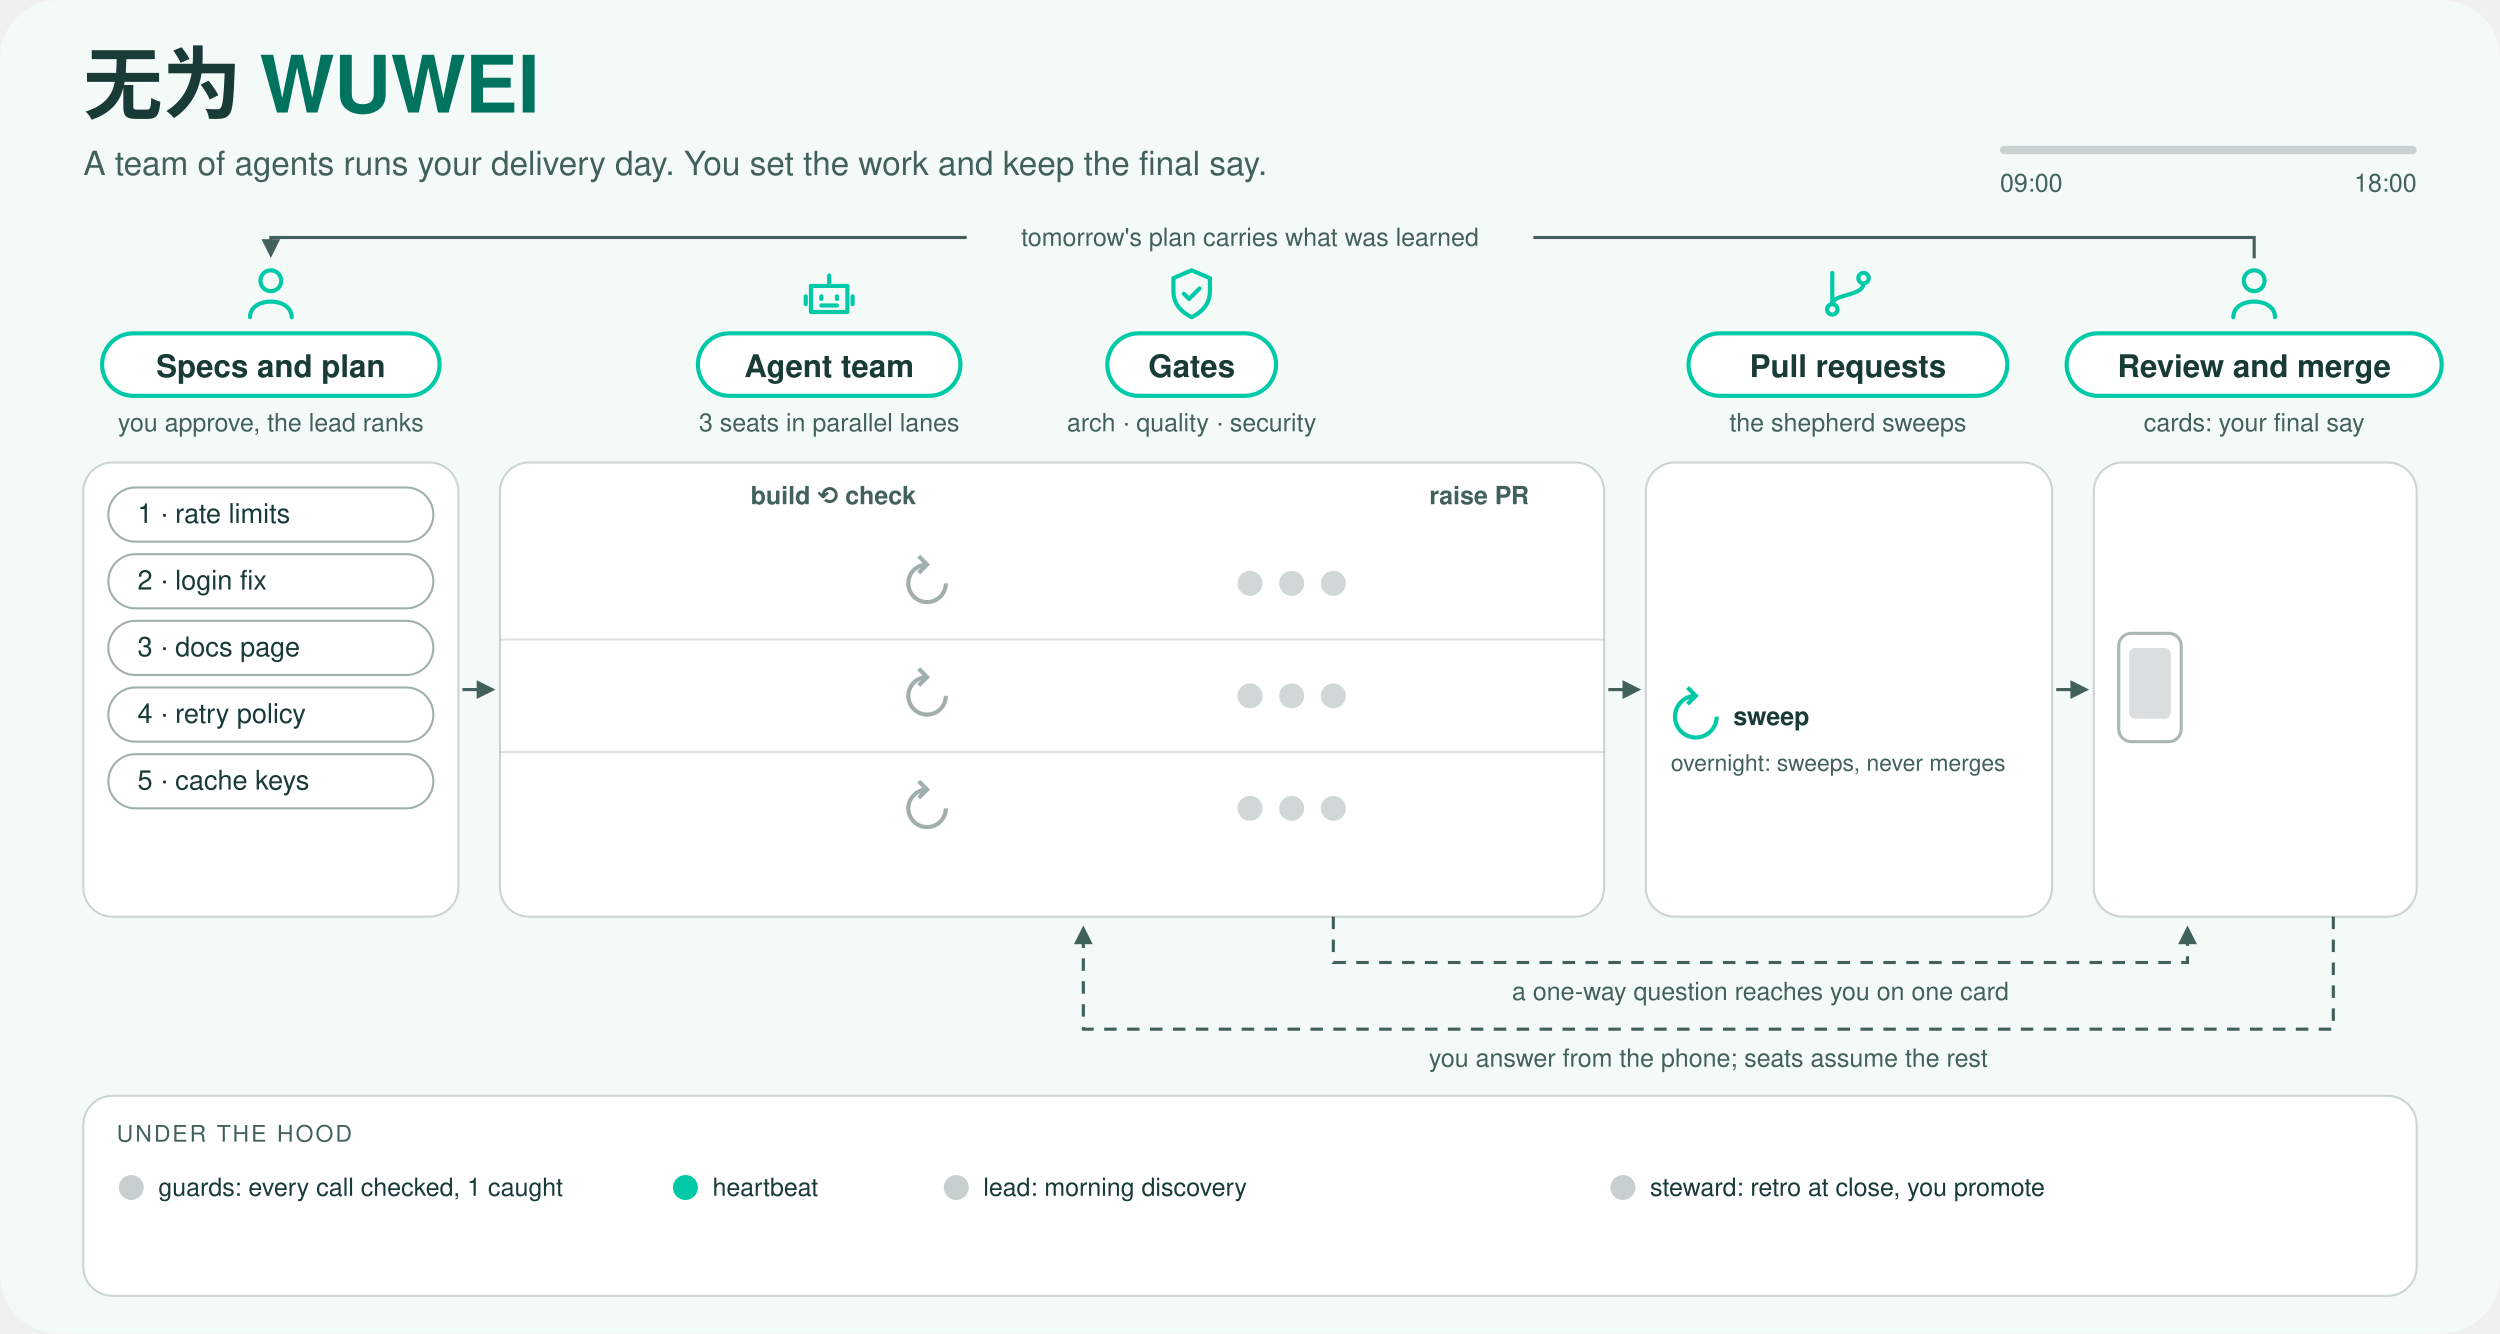
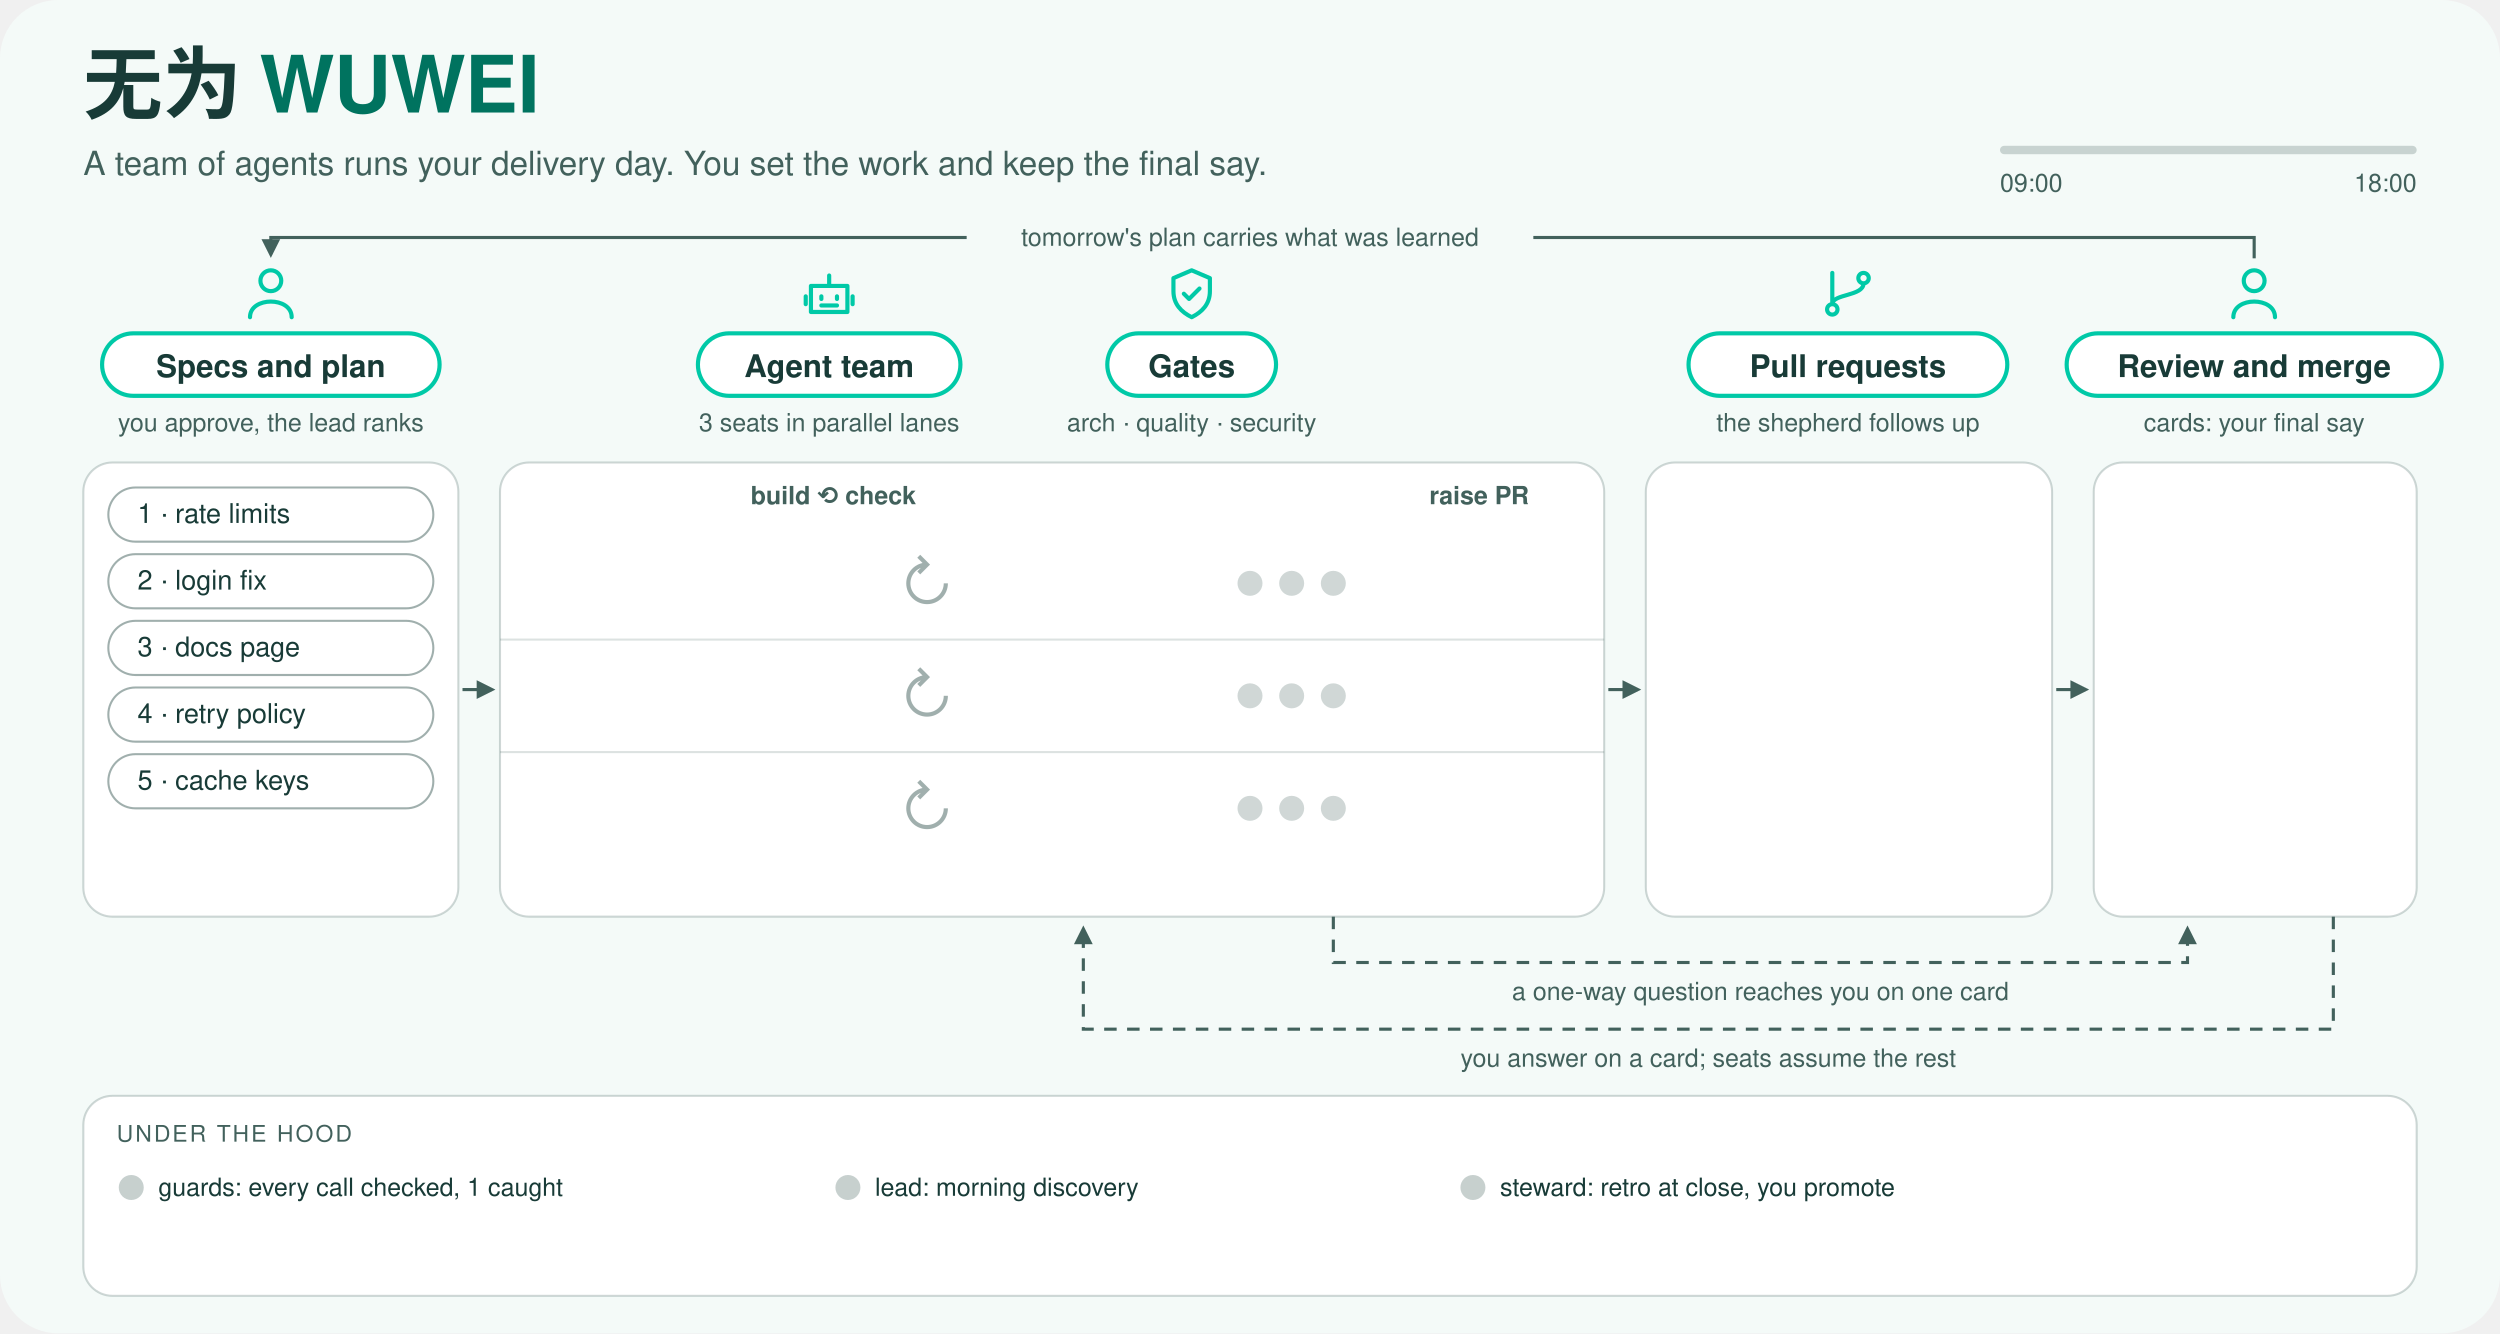
<svg xmlns="http://www.w3.org/2000/svg" viewBox="0 0 1200 640" role="img" aria-labelledby="title desc" font-family="-apple-system, BlinkMacSystemFont, 'Segoe UI', Helvetica, Arial, sans-serif" font-size="13">
  <style>
.still{display:none}
.spin{animation:spin 2s linear infinite;transform-box:fill-box;transform-origin:center}@keyframes spin{to{transform:rotate(360deg)}}
- .beat{animation:beat 2s ease-in-out infinite}@keyframes beat{50%{opacity:.25}}
- @media (prefers-reduced-motion:reduce){.live{display:none}.still{display:inline}.spin,.beat{animation:none}}
+ @media (prefers-reduced-motion:reduce){.live{display:none}.still{display:inline}.spin{animation:none}}
</style>
  <defs>
    <marker id="m-muted" viewBox="0 0 10 10" refX="8" refY="5" markerWidth="6" markerHeight="6" orient="auto">
      <path d="M0 0L10 5L0 10z" fill="#42615C" />
    </marker>
    <marker id="m-accent" viewBox="0 0 10 10" refX="8" refY="5" markerWidth="6" markerHeight="6" orient="auto">
      <path d="M0 0L10 5L0 10z" fill="#00C9A7" />
    </marker>
    <marker id="m-warm" viewBox="0 0 10 10" refX="8" refY="5" markerWidth="6" markerHeight="6" orient="auto">
      <path d="M0 0L10 5L0 10z" fill="#935600" />
    </marker>
  </defs>
  <rect width="1200" height="640" rx="28" fill="#F4FAF8" />
  <text x="40" y="54" fill="#183B37" font-size="38" font-weight="700">无为 <tspan fill="#00735F">WUWEI</tspan>
  </text>
  <text x="40" y="84" fill="#42615C" font-size="16">A team of agents runs your delivery day. You set the work and keep the final say.</text>
  <rect x="960" y="70" width="200" height="4" rx="2" fill="#42615C" opacity="0.25" />
  <text x="960" y="92" fill="#42615C" font-size="12">09:00</text>
  <text x="1160" y="92" fill="#42615C" font-size="12" text-anchor="end">18:00</text>
  <path id="day-loop" d="M 1082 124 V 114 H 130 V 122" fill="none" stroke-width="1.5" stroke="#42615C" marker-end="url(#m-muted)" />
  <rect x="464" y="105" width="272" height="18" fill="#F4FAF8" />
  <text x="600" y="118" fill="#42615C" font-size="12" text-anchor="middle">tomorrow's plan carries what was learned</text>
  <path id="icon-0" d="M12 11a4 4 0 1 0 0-8a4 4 0 1 0 0 8M4 21c0-4 4-6 8-6s8 2 8 6" transform="translate(115 126) scale(1.25)" fill="none" stroke="#00C9A7" stroke-width="1.6" stroke-linecap="round" stroke-linejoin="round" />
  <rect x="49" y="160" width="162" height="30" rx="15" fill="#FFFFFF" stroke="#00C9A7" stroke-width="2" />
  <text x="130" y="181" fill="#183B37" font-size="15" text-anchor="middle" font-weight="700">Specs and plan</text>
  <text x="130" y="207" fill="#42615C" font-size="12" text-anchor="middle">you approve, the lead ranks</text>
  <path id="icon-1" d="M5 9h14v10H5zM12 5v4M9 13v1M15 13v1M9 16.5h6M3 13v3M21 13v3" transform="translate(383 126) scale(1.25)" fill="none" stroke="#00C9A7" stroke-width="1.6" stroke-linecap="round" stroke-linejoin="round" />
  <rect x="335" y="160" width="126" height="30" rx="15" fill="#FFFFFF" stroke="#00C9A7" stroke-width="2" />
  <text x="398" y="181" fill="#183B37" font-size="15" text-anchor="middle" font-weight="700">Agent team</text>
  <text x="398" y="207" fill="#42615C" font-size="12" text-anchor="middle">3 seats in parallel lanes</text>
  <path id="icon-2" d="M12 3l7 3v5c0 5-3 8-7 10c-4-2-7-5-7-10V6zM9 12l2 2l4-4" transform="translate(557 126) scale(1.25)" fill="none" stroke="#00C9A7" stroke-width="1.6" stroke-linecap="round" stroke-linejoin="round" />
  <rect x="531.5" y="160" width="81" height="30" rx="15" fill="#FFFFFF" stroke="#00C9A7" stroke-width="2" />
  <text x="572" y="181" fill="#183B37" font-size="15" text-anchor="middle" font-weight="700">Gates</text>
  <text x="572" y="207" fill="#42615C" font-size="12" text-anchor="middle">arch · quality · security</text>
  <path id="icon-3" d="M6 4v12M6 20a2 2 0 1 0 0-4a2 2 0 1 0 0 4M18 8a2 2 0 1 0 0-4a2 2 0 1 0 0 4M18 8c0 5-12 4-12 8" transform="translate(872 126) scale(1.25)" fill="none" stroke="#00C9A7" stroke-width="1.6" stroke-linecap="round" stroke-linejoin="round" />
  <rect x="810.5" y="160" width="153" height="30" rx="15" fill="#FFFFFF" stroke="#00C9A7" stroke-width="2" />
  <text x="887" y="181" fill="#183B37" font-size="15" text-anchor="middle" font-weight="700">Pull requests</text>
-   <text x="887" y="207" fill="#42615C" font-size="12" text-anchor="middle">the shepherd sweeps</text>
+   <text x="887" y="207" fill="#42615C" font-size="12" text-anchor="middle">the shepherd follows up</text>
  <path id="icon-4" d="M12 11a4 4 0 1 0 0-8a4 4 0 1 0 0 8M4 21c0-4 4-6 8-6s8 2 8 6" transform="translate(1067 126) scale(1.25)" fill="none" stroke="#00C9A7" stroke-width="1.6" stroke-linecap="round" stroke-linejoin="round" />
  <rect x="992" y="160" width="180" height="30" rx="15" fill="#FFFFFF" stroke="#00C9A7" stroke-width="2" />
  <text x="1082" y="181" fill="#183B37" font-size="15" text-anchor="middle" font-weight="700">Review and merge</text>
  <text x="1082" y="207" fill="#42615C" font-size="12" text-anchor="middle">cards: your final say</text>
  <rect id="panel-queue" x="40" y="222" width="180" height="218" rx="14" fill="#FFFFFF" stroke="#42615C" stroke-opacity="0.25" />
  <rect id="panel-lanes" x="240" y="222" width="530" height="218" rx="14" fill="#FFFFFF" stroke="#42615C" stroke-opacity="0.25" />
  <rect id="panel-prs" x="790" y="222" width="195" height="218" rx="14" fill="#FFFFFF" stroke="#42615C" stroke-opacity="0.25" />
  <rect id="panel-cards" x="1005" y="222" width="155" height="218" rx="14" fill="#FFFFFF" stroke="#42615C" stroke-opacity="0.25" />
  <rect id="panel-band" x="40" y="526" width="1120" height="96" rx="14" fill="#FFFFFF" stroke="#42615C" stroke-opacity="0.25" />
  <path d="M 222 331 H 236" fill="none" stroke-width="1.5" stroke="#42615C" marker-end="url(#m-muted)" />
  <path d="M 772 331 H 786" fill="none" stroke-width="1.5" stroke="#42615C" marker-end="url(#m-muted)" />
  <path d="M 987 331 H 1001" fill="none" stroke-width="1.5" stroke="#42615C" marker-end="url(#m-muted)" />
  <text x="400" y="242" fill="#42615C" font-size="12" text-anchor="middle" font-weight="600">build ⟲ check</text>
  <text x="710" y="242" fill="#42615C" font-size="12" text-anchor="middle" font-weight="600">raise PR</text>
  <line x1="240" y1="307" x2="770" y2="307" stroke="#42615C" stroke-opacity="0.18" />
  <line x1="240" y1="361" x2="770" y2="361" stroke="#42615C" stroke-opacity="0.18" />
  <path id="build-0" d="M 454 280 A 9 9 0 1 1 445 271 M 441 267 L 445 271 L 441 275" fill="none" stroke="#42615C" stroke-opacity="0.5" stroke-width="2" />
  <path id="build-1" d="M 454 334 A 9 9 0 1 1 445 325 M 441 321 L 445 325 L 441 329" fill="none" stroke="#42615C" stroke-opacity="0.5" stroke-width="2" />
  <path id="build-2" d="M 454 388 A 9 9 0 1 1 445 379 M 441 375 L 445 379 L 441 383" fill="none" stroke="#42615C" stroke-opacity="0.5" stroke-width="2" />
  <circle id="gate-0-0" cx="600" cy="280" r="6" fill="#42615C" opacity="0.25" />
  <circle id="gate-0-1" cx="620" cy="280" r="6" fill="#42615C" opacity="0.25" />
  <circle id="gate-0-2" cx="640" cy="280" r="6" fill="#42615C" opacity="0.25" />
  <circle id="gate-1-0" cx="600" cy="334" r="6" fill="#42615C" opacity="0.25" />
  <circle id="gate-1-1" cx="620" cy="334" r="6" fill="#42615C" opacity="0.25" />
  <circle id="gate-1-2" cx="640" cy="334" r="6" fill="#42615C" opacity="0.25" />
  <circle id="gate-2-0" cx="600" cy="388" r="6" fill="#42615C" opacity="0.25" />
  <circle id="gate-2-1" cx="620" cy="388" r="6" fill="#42615C" opacity="0.25" />
  <circle id="gate-2-2" cx="640" cy="388" r="6" fill="#42615C" opacity="0.25" />
-   <path id="sweep" class="spin" d="M 824 344 A 10 10 0 1 1 814 334 M 810 330 L 814 334 L 810 338" fill="none" stroke="#00C9A7" stroke-width="2" />
-   <text x="832" y="348" fill="#183B37" font-size="12" font-weight="600">sweep</text>
-   <text x="802" y="370" fill="#42615C" font-size="11">overnight: sweeps, never merges</text>
-   <rect x="1017" y="304" width="30" height="52" rx="6" fill="#FFFFFF" stroke="#42615C" stroke-opacity="0.45" stroke-width="1.5" />
-   <rect x="1022" y="311" width="20" height="34" rx="3" fill="#42615C" opacity="0.2" />
  <path id="ask-loop" stroke-dasharray="6 5" d="M 640 440 V 462 H 1050 V 446" fill="none" stroke-width="1.5" stroke="#42615C" marker-end="url(#m-muted)" />
  <path id="answer-loop" stroke-dasharray="6 5" d="M 1120 440 V 494 H 520 V 446" fill="none" stroke-width="1.5" stroke="#42615C" marker-end="url(#m-muted)" />
  <text x="845" y="480" fill="#42615C" font-size="12" text-anchor="middle">a one-way question reaches you on one card</text>
-   <text x="820" y="512" fill="#42615C" font-size="12" text-anchor="middle">you answer from the phone; seats assume the rest</text>
+   <text x="820" y="512" fill="#42615C" font-size="12" text-anchor="middle">you answer on a card; seats assume the rest</text>
  <text x="56" y="548" fill="#42615C" font-size="11" letter-spacing="1">UNDER THE HOOD</text>
  <circle cx="63" cy="570" r="6" fill="#42615C" opacity="0.3" />
  <text x="76" y="574" fill="#183B37" font-size="12">guards: every call checked, 1 caught</text>
-   <circle cx="329" cy="570" r="6" fill="#00C9A7" opacity="1" class="beat" />
-   <text x="342" y="574" fill="#183B37" font-size="12">heartbeat</text>
-   <circle cx="459" cy="570" r="6" fill="#42615C" opacity="0.3" />
-   <text x="472" y="574" fill="#183B37" font-size="12">lead: morning discovery</text>
-   <circle cx="779" cy="570" r="6" fill="#42615C" opacity="0.3" />
-   <text x="792" y="574" fill="#183B37" font-size="12">steward: retro at close, you promote</text>
+   <circle cx="407" cy="570" r="6" fill="#42615C" opacity="0.3" />
+   <text x="420" y="574" fill="#183B37" font-size="12">lead: morning discovery</text>
+   <circle cx="707" cy="570" r="6" fill="#42615C" opacity="0.3" />
+   <text x="720" y="574" fill="#183B37" font-size="12">steward: retro at close, you promote</text>
  <g class="still">
    <rect x="52" y="330" width="156" height="26" rx="13" fill="#FFFFFF" stroke="#42615C" stroke-opacity="0.5" />
    <text x="66" y="347" fill="#183B37">4 · retry policy</text>
    <rect x="52" y="362" width="156" height="26" rx="13" fill="#FFFFFF" stroke="#42615C" stroke-opacity="0.5" />
    <text x="66" y="379" fill="#183B37">5 · cache keys</text>
    <text x="66" y="412" fill="#935600" font-size="12" font-weight="600">waits: CAP 3 seats</text>
    <text x="52" y="430" fill="#42615C" font-size="11">answers a card now and then</text>
    <circle cx="600" cy="280" r="6" fill="#00C9A7" />
    <circle cx="620" cy="280" r="6" fill="#00C9A7" />
    <circle cx="640" cy="280" r="6" fill="#00C9A7" />
    <circle cx="600" cy="334" r="6" fill="#00C9A7" />
    <circle cx="620" cy="334" r="6" fill="#00C9A7" />
    <circle cx="640" cy="334" r="6" fill="#00C9A7" />
    <path class="spin" d="M 454 388 A 9 9 0 1 1 445 379 M 441 375 L 445 379 L 441 383" fill="none" stroke="#00C9A7" stroke-width="2" />
    <circle cx="620" cy="334" r="6" fill="#935600" />
    <g>
      <path d="M 620 325 C 620 302 530 302 530 315" fill="none" stroke-width="2" stroke="#935600" marker-end="url(#m-warm)" stroke-dasharray="5 4" />
      <text x="652" y="339" fill="#935600" font-size="12" font-weight="600">fix ×1 → delta</text>
    </g>
    <g fill="#183B37">
      <rect x="475" y="265" width="110" height="30" rx="15" fill="#FFFFFF" stroke="#00C9A7" stroke-width="1.5" />
      <text x="530" y="285" text-anchor="middle">rate limits</text>
    </g>
    <g fill="#183B37">
      <rect x="475" y="319" width="110" height="30" rx="15" fill="#FFFFFF" stroke="#935600" stroke-width="1.5" />
      <text x="530" y="339" text-anchor="middle">login fix</text>
    </g>
    <g fill="#183B37">
      <rect x="305" y="373" width="110" height="30" rx="15" fill="#FFFFFF" stroke="#00C9A7" stroke-width="1.5" />
      <text x="360" y="393" text-anchor="middle">docs page</text>
    </g>
    <text x="802" y="412" fill="#00735F" font-size="12" font-weight="600">shipped today: 0</text>
    <text x="1015" y="248" fill="#183B37" font-size="11">assumed in the spec</text>
    <text x="1015" y="268" fill="#183B37" font-size="11">assumed in the spec</text>
-     <text x="1015" y="288" fill="#935600" font-size="11" font-weight="600">client wants Friday?</text>
-     <rect x="1022" y="311" width="20" height="34" rx="3" fill="#935600" />
+     <text x="1015" y="288" fill="#935600" font-size="11" font-weight="600">ship by Friday?</text>
    <text x="1015" y="380" fill="#183B37" font-size="12" font-weight="600">asked today: 1 of 3</text>
    <text x="1160" y="58" fill="#183B37" font-size="26" text-anchor="end" font-weight="700">13:55</text>
    <rect x="960" y="70" width="110" height="4" rx="2" fill="#00C9A7" />
  </g>
  <g class="live">
    <g>
      <animate attributeName="opacity" values="1;1;0;0" keyTimes="0;0.16;0.17;1" dur="16s" repeatCount="indefinite" />
      <rect x="52" y="234" width="156" height="26" rx="13" fill="#FFFFFF" stroke="#42615C" stroke-opacity="0.5" />
      <text x="66" y="251" fill="#183B37">1 · rate limits</text>
    </g>
    <g>
      <animate attributeName="opacity" values="1;1;0;0" keyTimes="0;0.19;0.2;1" dur="16s" repeatCount="indefinite" />
      <rect x="52" y="266" width="156" height="26" rx="13" fill="#FFFFFF" stroke="#42615C" stroke-opacity="0.5" />
      <text x="66" y="283" fill="#183B37">2 · login fix</text>
    </g>
    <g>
      <animate attributeName="opacity" values="1;1;0;0" keyTimes="0;0.22;0.23;1" dur="16s" repeatCount="indefinite" />
      <rect x="52" y="298" width="156" height="26" rx="13" fill="#FFFFFF" stroke="#42615C" stroke-opacity="0.5" />
      <text x="66" y="315" fill="#183B37">3 · docs page</text>
    </g>
    <g>
      <animate attributeName="opacity" values="1;1;0;0" keyTimes="0;0.64;0.65;1" dur="16s" repeatCount="indefinite" />
      <rect x="52" y="330" width="156" height="26" rx="13" fill="#FFFFFF" stroke="#42615C" stroke-opacity="0.5" />
      <text x="66" y="347" fill="#183B37">4 · retry policy</text>
    </g>
    <g>
      <animate attributeName="opacity" values="1;1;0;0" keyTimes="0;0.74;0.75;1" dur="16s" repeatCount="indefinite" />
      <rect x="52" y="362" width="156" height="26" rx="13" fill="#FFFFFF" stroke="#42615C" stroke-opacity="0.5" />
      <text x="66" y="379" fill="#183B37">5 · cache keys</text>
    </g>
    <text id="waits" x="66" y="412" fill="#935600" font-size="12" font-weight="600" opacity="0">
      <animate attributeName="opacity" values="0;0;1;1;0;0" keyTimes="0;0.22;0.23;0.74;0.75;1" dur="16s" repeatCount="indefinite" />waits: CAP 3 seats</text>
    <text x="52" y="430" fill="#42615C" font-size="11" opacity="0">
      <animate attributeName="opacity" values="0;0;1;1" keyTimes="0;0.17;0.18;1" dur="16s" repeatCount="indefinite" />answers a card now and then</text>
    <g opacity="0">
      <animate attributeName="opacity" values="0;0;1;1;0;0" keyTimes="0;0.02;0.03;0.17;0.18;1" dur="16s" repeatCount="indefinite" />
      <rect x="52" y="394" width="156" height="42" rx="10" fill="#FFFFFF" stroke="#00C9A7" />
      <text x="62" y="410" fill="#183B37" font-size="12" font-weight="600">Morning gate</text>
      <text x="62" y="428" fill="#42615C" font-size="11" opacity="0">
        <animate attributeName="opacity" values="0;0;1;1;0;0" keyTimes="0;0;0.01;0.12;0.13;1" dur="16s" repeatCount="indefinite" />Approve today's plan?</text>
      <text x="62" y="428" fill="#00735F" font-size="11" opacity="0" font-weight="600">
        <animate attributeName="opacity" values="0;0;1;1;0;0" keyTimes="0;0.12;0.13;0.17;0.18;1" dur="16s" repeatCount="indefinite" />Approved · 3 seats</text>
    </g>
    <path class="spin" d="M 454 280 A 9 9 0 1 1 445 271 M 441 267 L 445 271 L 441 275" fill="none" stroke="#00C9A7" stroke-width="2" opacity="0">
      <animate attributeName="opacity" values="0;0;1;1;0;0;1;1;0;0" keyTimes="0;0.19;0.2;0.4;0.41;0.67;0.68;0.86;0.87;1" dur="16s" repeatCount="indefinite" />
    </path>
    <circle cx="600" cy="280" r="6" fill="#00C9A7" opacity="0">
      <animate attributeName="opacity" values="0;0;1;1;0;0;1;1" keyTimes="0;0.43;0.44;0.58;0.59;0.89;0.9;1" dur="16s" repeatCount="indefinite" />
    </circle>
    <circle cx="620" cy="280" r="6" fill="#00C9A7" opacity="0">
      <animate attributeName="opacity" values="0;0;1;1;0;0;1;1" keyTimes="0;0.43;0.44;0.58;0.59;0.89;0.9;1" dur="16s" repeatCount="indefinite" />
    </circle>
    <circle cx="640" cy="280" r="6" fill="#00C9A7" opacity="0">
      <animate attributeName="opacity" values="0;0;1;1;0;0;1;1" keyTimes="0;0.43;0.44;0.58;0.59;0.89;0.9;1" dur="16s" repeatCount="indefinite" />
    </circle>
    <path class="spin" d="M 454 334 A 9 9 0 1 1 445 325 M 441 321 L 445 325 L 441 329" fill="none" stroke="#00C9A7" stroke-width="2" opacity="0">
      <animate attributeName="opacity" values="0;0;1;1;0;0" keyTimes="0;0.22;0.23;0.44;0.45;1" dur="16s" repeatCount="indefinite" />
    </path>
    <circle cx="600" cy="334" r="6" fill="#00C9A7" opacity="0">
      <animate attributeName="opacity" values="0;0;1;1;0;0" keyTimes="0;0.47;0.48;0.72;0.73;1" dur="16s" repeatCount="indefinite" />
    </circle>
    <circle cx="620" cy="334" r="6" fill="#00C9A7" opacity="0">
      <animate attributeName="opacity" values="0;0;1;1;0;0" keyTimes="0;0.47;0.48;0.72;0.73;1" dur="16s" repeatCount="indefinite" />
    </circle>
    <circle cx="640" cy="334" r="6" fill="#00C9A7" opacity="0">
      <animate attributeName="opacity" values="0;0;1;1;0;0" keyTimes="0;0.47;0.48;0.72;0.73;1" dur="16s" repeatCount="indefinite" />
    </circle>
    <path class="spin" d="M 454 388 A 9 9 0 1 1 445 379 M 441 375 L 445 379 L 441 383" fill="none" stroke="#00C9A7" stroke-width="2" opacity="0">
      <animate attributeName="opacity" values="0;0;1;1;0;0;1;1" keyTimes="0;0.25;0.26;0.58;0.59;0.77;0.78;1" dur="16s" repeatCount="indefinite" />
    </path>
    <circle cx="600" cy="388" r="6" fill="#00C9A7" opacity="0">
      <animate attributeName="opacity" values="0;0;1;1;0;0" keyTimes="0;0.61;0.62;0.68;0.69;1" dur="16s" repeatCount="indefinite" />
    </circle>
    <circle cx="620" cy="388" r="6" fill="#00C9A7" opacity="0">
      <animate attributeName="opacity" values="0;0;1;1;0;0" keyTimes="0;0.61;0.62;0.68;0.69;1" dur="16s" repeatCount="indefinite" />
    </circle>
    <circle cx="640" cy="388" r="6" fill="#00C9A7" opacity="0">
      <animate attributeName="opacity" values="0;0;1;1;0;0" keyTimes="0;0.61;0.62;0.68;0.69;1" dur="16s" repeatCount="indefinite" />
    </circle>
    <circle cx="620" cy="334" r="6" fill="#935600" opacity="0">
      <animate attributeName="opacity" values="0;0;1;1;0;0" keyTimes="0;0.5;0.51;0.7;0.71;1" dur="16s" repeatCount="indefinite" />
    </circle>
    <g id="fix-loop" opacity="0">
      <animate attributeName="opacity" values="0;0;1;1;0;0" keyTimes="0;0.5;0.51;0.7;0.71;1" dur="16s" repeatCount="indefinite" />
      <path d="M 620 325 C 620 302 530 302 530 315" fill="none" stroke-width="2" stroke="#935600" marker-end="url(#m-warm)" stroke-dasharray="5 4" />
      <text x="652" y="339" fill="#935600" font-size="12" font-weight="600">fix ×1 → delta</text>
    </g>
    <g opacity="0" fill="#183B37">
      <animateMotion values="295,0;295,0;360,0;360,0;530,0;530,0;710,0;710,0;710,0" keyTimes="0;0.16;0.19;0.4;0.43;0.58;0.61;0.64;1" calcMode="linear" dur="16s" repeatCount="indefinite" />
      <animate attributeName="opacity" values="0;0;1;1;0;0" keyTimes="0;0.16;0.17;0.64;0.65;1" dur="16s" repeatCount="indefinite" />
      <rect x="-55" y="265" width="110" height="30" rx="15" fill="#FFFFFF" stroke="#00C9A7" stroke-width="1.5" />
      <text x="0" y="285" text-anchor="middle">rate limits</text>
    </g>
    <g opacity="0" fill="#183B37">
      <animateMotion values="295,0;295,0;360,0;360,0;530,0;530,0;710,0;710,0;710,0" keyTimes="0;0.19;0.22;0.44;0.47;0.72;0.75;0.78;1" calcMode="linear" dur="16s" repeatCount="indefinite" />
      <animate attributeName="opacity" values="0;0;1;1;0;0" keyTimes="0;0.19;0.2;0.78;0.79;1" dur="16s" repeatCount="indefinite" />
      <rect x="-55" y="319" width="110" height="30" rx="15" fill="#FFFFFF" stroke="#00C9A7" stroke-width="1.5">
        <animate attributeName="stroke" values="#00C9A7;#00C9A7;#935600;#935600;#00C9A7;#00C9A7" keyTimes="0;0.5;0.51;0.7;0.71;1" dur="16s" repeatCount="indefinite" />
      </rect>
      <text x="0" y="339" text-anchor="middle">login fix</text>
    </g>
    <g opacity="0" fill="#183B37">
      <animateMotion values="295,0;295,0;360,0;360,0;530,0;530,0;710,0;710,0;710,0" keyTimes="0;0.22;0.25;0.58;0.61;0.68;0.71;0.74;1" calcMode="linear" dur="16s" repeatCount="indefinite" />
      <animate attributeName="opacity" values="0;0;1;1;0;0" keyTimes="0;0.22;0.23;0.74;0.75;1" dur="16s" repeatCount="indefinite" />
      <rect x="-55" y="373" width="110" height="30" rx="15" fill="#FFFFFF" stroke="#00C9A7" stroke-width="1.5" />
      <text x="0" y="393" text-anchor="middle">docs page</text>
    </g>
    <g opacity="0" fill="#183B37">
      <animateMotion values="295,0;295,0;360,0;360,0;530,0;530,0" keyTimes="0;0.64;0.67;0.86;0.89;1" calcMode="linear" dur="16s" repeatCount="indefinite" />
      <animate attributeName="opacity" values="0;0;1;1" keyTimes="0;0.64;0.65;1" dur="16s" repeatCount="indefinite" />
      <rect x="-55" y="265" width="110" height="30" rx="15" fill="#FFFFFF" stroke="#00C9A7" stroke-width="1.5" />
      <text x="0" y="285" text-anchor="middle">retry policy</text>
    </g>
    <g opacity="0" fill="#183B37">
      <animateMotion values="295,0;295,0;360,0;360,0" keyTimes="0;0.74;0.77;1" calcMode="linear" dur="16s" repeatCount="indefinite" />
      <animate attributeName="opacity" values="0;0;1;1" keyTimes="0;0.74;0.75;1" dur="16s" repeatCount="indefinite" />
      <rect x="-55" y="373" width="110" height="30" rx="15" fill="#FFFFFF" stroke="#00C9A7" stroke-width="1.5" />
      <text x="0" y="393" text-anchor="middle">cache keys</text>
    </g>
    <g opacity="0">
      <animate attributeName="opacity" values="0;0;1;1;0;0" keyTimes="0;0.64;0.65;0.8;0.81;1" dur="16s" repeatCount="indefinite" />
      <rect x="802" y="234" width="170" height="26" rx="13" fill="#00C9A7" fill-opacity="0.14" stroke="#00C9A7" stroke-width="1.5" />
      <text x="816" y="251" fill="#183B37" font-size="12">#142 rate limits</text>
    </g>
    <g opacity="0">
      <animate attributeName="opacity" values="0;0;1;1;0;0" keyTimes="0;0.74;0.75;0.86;0.87;1" dur="16s" repeatCount="indefinite" />
      <rect x="802" y="264" width="170" height="26" rx="13" fill="#00C9A7" fill-opacity="0.14" stroke="#00C9A7" stroke-width="1.5" />
      <text x="816" y="281" fill="#183B37" font-size="12">#143 docs page</text>
    </g>
    <g opacity="0">
      <animate attributeName="opacity" values="0;0;1;1;0;0" keyTimes="0;0.78;0.79;0.9;0.91;1" dur="16s" repeatCount="indefinite" />
      <rect x="802" y="294" width="170" height="26" rx="13" fill="#00C9A7" fill-opacity="0.14" stroke="#00C9A7" stroke-width="1.5" />
      <text x="816" y="311" fill="#183B37" font-size="12">#144 login fix</text>
    </g>
    <text x="802" y="392" fill="#42615C" font-size="11" opacity="0">
      <animate attributeName="opacity" values="0;0;1;1;0;0" keyTimes="0;0.65;0.66;0.78;0.79;1" dur="16s" repeatCount="indefinite" />ping reviewer · CI green?</text>
    <text x="802" y="392" fill="#00735F" font-size="11" opacity="0">
      <animate attributeName="opacity" values="0;0;1;1;0;0" keyTimes="0;0.8;0.81;0.91;0.92;1" dur="16s" repeatCount="indefinite" />merge at the gated head</text>
    <text x="802" y="412" fill="#00735F" font-size="12" font-weight="600" opacity="0">
      <animate attributeName="opacity" values="0;0;1;1;0;0" keyTimes="0;0;0.01;0.8;0.81;1" dur="16s" repeatCount="indefinite" />shipped today: 0</text>
    <text x="802" y="412" fill="#00735F" font-size="12" font-weight="600" opacity="0">
      <animate attributeName="opacity" values="0;0;1;1;0;0" keyTimes="0;0.8;0.81;0.86;0.87;1" dur="16s" repeatCount="indefinite" />shipped today: 1</text>
    <text x="802" y="412" fill="#00735F" font-size="12" font-weight="600" opacity="0">
      <animate attributeName="opacity" values="0;0;1;1;0;0" keyTimes="0;0.86;0.87;0.9;0.91;1" dur="16s" repeatCount="indefinite" />shipped today: 2</text>
    <text x="802" y="412" fill="#00735F" font-size="12" font-weight="600" opacity="0">
      <animate attributeName="opacity" values="0;0;1;1" keyTimes="0;0.9;0.91;1" dur="16s" repeatCount="indefinite" />shipped today: 3</text>
    <text x="802" y="430" fill="#935600" font-size="11" opacity="0">
      <animate attributeName="opacity" values="0;0;1;1" keyTimes="0;0.92;0.93;1" dur="16s" repeatCount="indefinite" />carried to tomorrow: 2</text>
    <text x="1015" y="248" fill="#183B37" font-size="11" opacity="0">
      <animate attributeName="opacity" values="0;0;1;1" keyTimes="0;0.31;0.32;1" dur="16s" repeatCount="indefinite" />assumed in the spec</text>
    <text x="1015" y="268" fill="#183B37" font-size="11" opacity="0">
      <animate attributeName="opacity" values="0;0;1;1" keyTimes="0;0.45;0.46;1" dur="16s" repeatCount="indefinite" />assumed in the spec</text>
    <text x="1015" y="288" fill="#935600" font-size="11" font-weight="600" opacity="0">
-       <animate attributeName="opacity" values="0;0;1;1;0;0" keyTimes="0;0.52;0.53;0.62;0.63;1" dur="16s" repeatCount="indefinite" />client wants Friday?</text>
+       <animate attributeName="opacity" values="0;0;1;1;0;0" keyTimes="0;0.52;0.53;0.62;0.63;1" dur="16s" repeatCount="indefinite" />ship by Friday?</text>
    <text x="1015" y="288" fill="#183B37" font-size="11" opacity="0">
-       <animate attributeName="opacity" values="0;0;1;1" keyTimes="0;0.62;0.63;1" dur="16s" repeatCount="indefinite" />answered: Allow once</text>
-     <rect x="1022" y="311" width="20" height="34" rx="3" fill="#00C9A7" opacity="0">
-       <animate attributeName="opacity" values="0;0;1;1;0;0" keyTimes="0;0.02;0.03;0.12;0.13;1" dur="16s" repeatCount="indefinite" />
-     </rect>
-     <rect x="1022" y="311" width="20" height="34" rx="3" fill="#935600" opacity="0">
-       <animate attributeName="opacity" values="0;0;1;1;0;0" keyTimes="0;0.52;0.53;0.62;0.63;1" dur="16s" repeatCount="indefinite" />
-     </rect>
+       <animate attributeName="opacity" values="0;0;1;1" keyTimes="0;0.62;0.63;1" dur="16s" repeatCount="indefinite" />answered: Yes</text>
    <text x="1015" y="380" fill="#183B37" font-size="12" font-weight="600" opacity="0">
      <animate attributeName="opacity" values="0;0;1;1" keyTimes="0;0.52;0.53;1" dur="16s" repeatCount="indefinite" />asked today: 1 of 3</text>
    <path id="ask-loop-lit" d="M 640 440 V 462 H 1050 V 446" fill="none" stroke-width="2.5" stroke="#00C9A7" marker-end="url(#m-accent)" stroke-dasharray="6 5" opacity="0">
      <animate attributeName="opacity" values="0;0;1;1;0;0;1;1;0;0;1;1;0;0" keyTimes="0;0.3;0.31;0.32;0.33;0.44;0.45;0.46;0.47;0.52;0.53;0.54;0.55;1" dur="16s" repeatCount="indefinite" />
    </path>
    <path id="answer-loop-lit" d="M 1120 440 V 494 H 520 V 446" fill="none" stroke-width="2.5" stroke="#00C9A7" marker-end="url(#m-accent)" stroke-dasharray="6 5" opacity="0">
      <animate attributeName="opacity" values="0;0;1;1;0;0;1;1;0;0;1;1;0;0" keyTimes="0;0.31;0.32;0.33;0.34;0.45;0.46;0.47;0.48;0.62;0.63;0.64;0.65;1" dur="16s" repeatCount="indefinite" />
    </path>
    <path id="day-loop-lit" d="M 1082 124 V 114 H 130 V 122" fill="none" stroke-width="2.5" stroke="#00C9A7" marker-end="url(#m-accent)" opacity="0">
      <animate attributeName="opacity" values="0;0;1;1" keyTimes="0;0.92;0.93;1" dur="16s" repeatCount="indefinite" />
    </path>
    <circle cx="63" cy="570" r="6" fill="#935600" opacity="0">
      <animate attributeName="opacity" values="0;0;1;1;0;0" keyTimes="0;0.36;0.37;0.4;0.41;1" dur="16s" repeatCount="indefinite" />
    </circle>
-     <circle id="lead" cx="459" cy="570" r="6" fill="#00C9A7" opacity="0">
+     <circle id="lead" cx="407" cy="570" r="6" fill="#00C9A7" opacity="0">
      <animate attributeName="opacity" values="0;0;1;1;0;0" keyTimes="0;0.74;0.75;0.8;0.81;1" dur="16s" repeatCount="indefinite" />
    </circle>
-     <circle cx="779" cy="570" r="6" fill="#00C9A7" opacity="0">
+     <circle cx="707" cy="570" r="6" fill="#00C9A7" opacity="0">
      <animate attributeName="opacity" values="0;0;1;1" keyTimes="0;0.92;0.93;1" dur="16s" repeatCount="indefinite" />
    </circle>
    <text x="1144" y="604" fill="#00735F" font-size="12" text-anchor="end" font-weight="600" opacity="0">
      <animate attributeName="opacity" values="0;0;1;1" keyTimes="0;0.92;0.93;1" dur="16s" repeatCount="indefinite" />17:15 close: report written, retro done</text>
    <text x="1160" y="58" fill="#183B37" font-size="26" opacity="0" text-anchor="end" font-weight="700">
      <animate attributeName="opacity" values="0;0;1;1;0;0" keyTimes="0;0;0.01;0.111;0.121;1" dur="16s" repeatCount="indefinite" />09:00</text>
    <text x="1160" y="58" fill="#183B37" font-size="26" opacity="0" text-anchor="end" font-weight="700">
      <animate attributeName="opacity" values="0;0;1;1;0;0" keyTimes="0;0.111;0.121;0.222;0.232;1" dur="16s" repeatCount="indefinite" />10:00</text>
    <text x="1160" y="58" fill="#183B37" font-size="26" opacity="0" text-anchor="end" font-weight="700">
      <animate attributeName="opacity" values="0;0;1;1;0;0" keyTimes="0;0.222;0.232;0.333;0.343;1" dur="16s" repeatCount="indefinite" />11:00</text>
    <text x="1160" y="58" fill="#183B37" font-size="26" opacity="0" text-anchor="end" font-weight="700">
      <animate attributeName="opacity" values="0;0;1;1;0;0" keyTimes="0;0.333;0.343;0.444;0.454;1" dur="16s" repeatCount="indefinite" />12:00</text>
    <text x="1160" y="58" fill="#183B37" font-size="26" opacity="0" text-anchor="end" font-weight="700">
      <animate attributeName="opacity" values="0;0;1;1;0;0" keyTimes="0;0.444;0.454;0.556;0.566;1" dur="16s" repeatCount="indefinite" />13:00</text>
    <text x="1160" y="58" fill="#183B37" font-size="26" opacity="0" text-anchor="end" font-weight="700">
      <animate attributeName="opacity" values="0;0;1;1;0;0" keyTimes="0;0.556;0.566;0.667;0.677;1" dur="16s" repeatCount="indefinite" />14:00</text>
    <text x="1160" y="58" fill="#183B37" font-size="26" opacity="0" text-anchor="end" font-weight="700">
      <animate attributeName="opacity" values="0;0;1;1;0;0" keyTimes="0;0.667;0.677;0.778;0.788;1" dur="16s" repeatCount="indefinite" />15:00</text>
    <text x="1160" y="58" fill="#183B37" font-size="26" opacity="0" text-anchor="end" font-weight="700">
      <animate attributeName="opacity" values="0;0;1;1;0;0" keyTimes="0;0.778;0.788;0.889;0.899;1" dur="16s" repeatCount="indefinite" />16:00</text>
    <text x="1160" y="58" fill="#183B37" font-size="26" opacity="0" text-anchor="end" font-weight="700">
      <animate attributeName="opacity" values="0;0;1;1" keyTimes="0;0.889;0.899;1" dur="16s" repeatCount="indefinite" />17:00</text>
    <rect x="960" y="70" width="0" height="4" rx="2" fill="#00C9A7">
      <animate attributeName="width" values="0;200" keyTimes="0;1" dur="16s" repeatCount="indefinite" />
    </rect>
  </g>
</svg>
